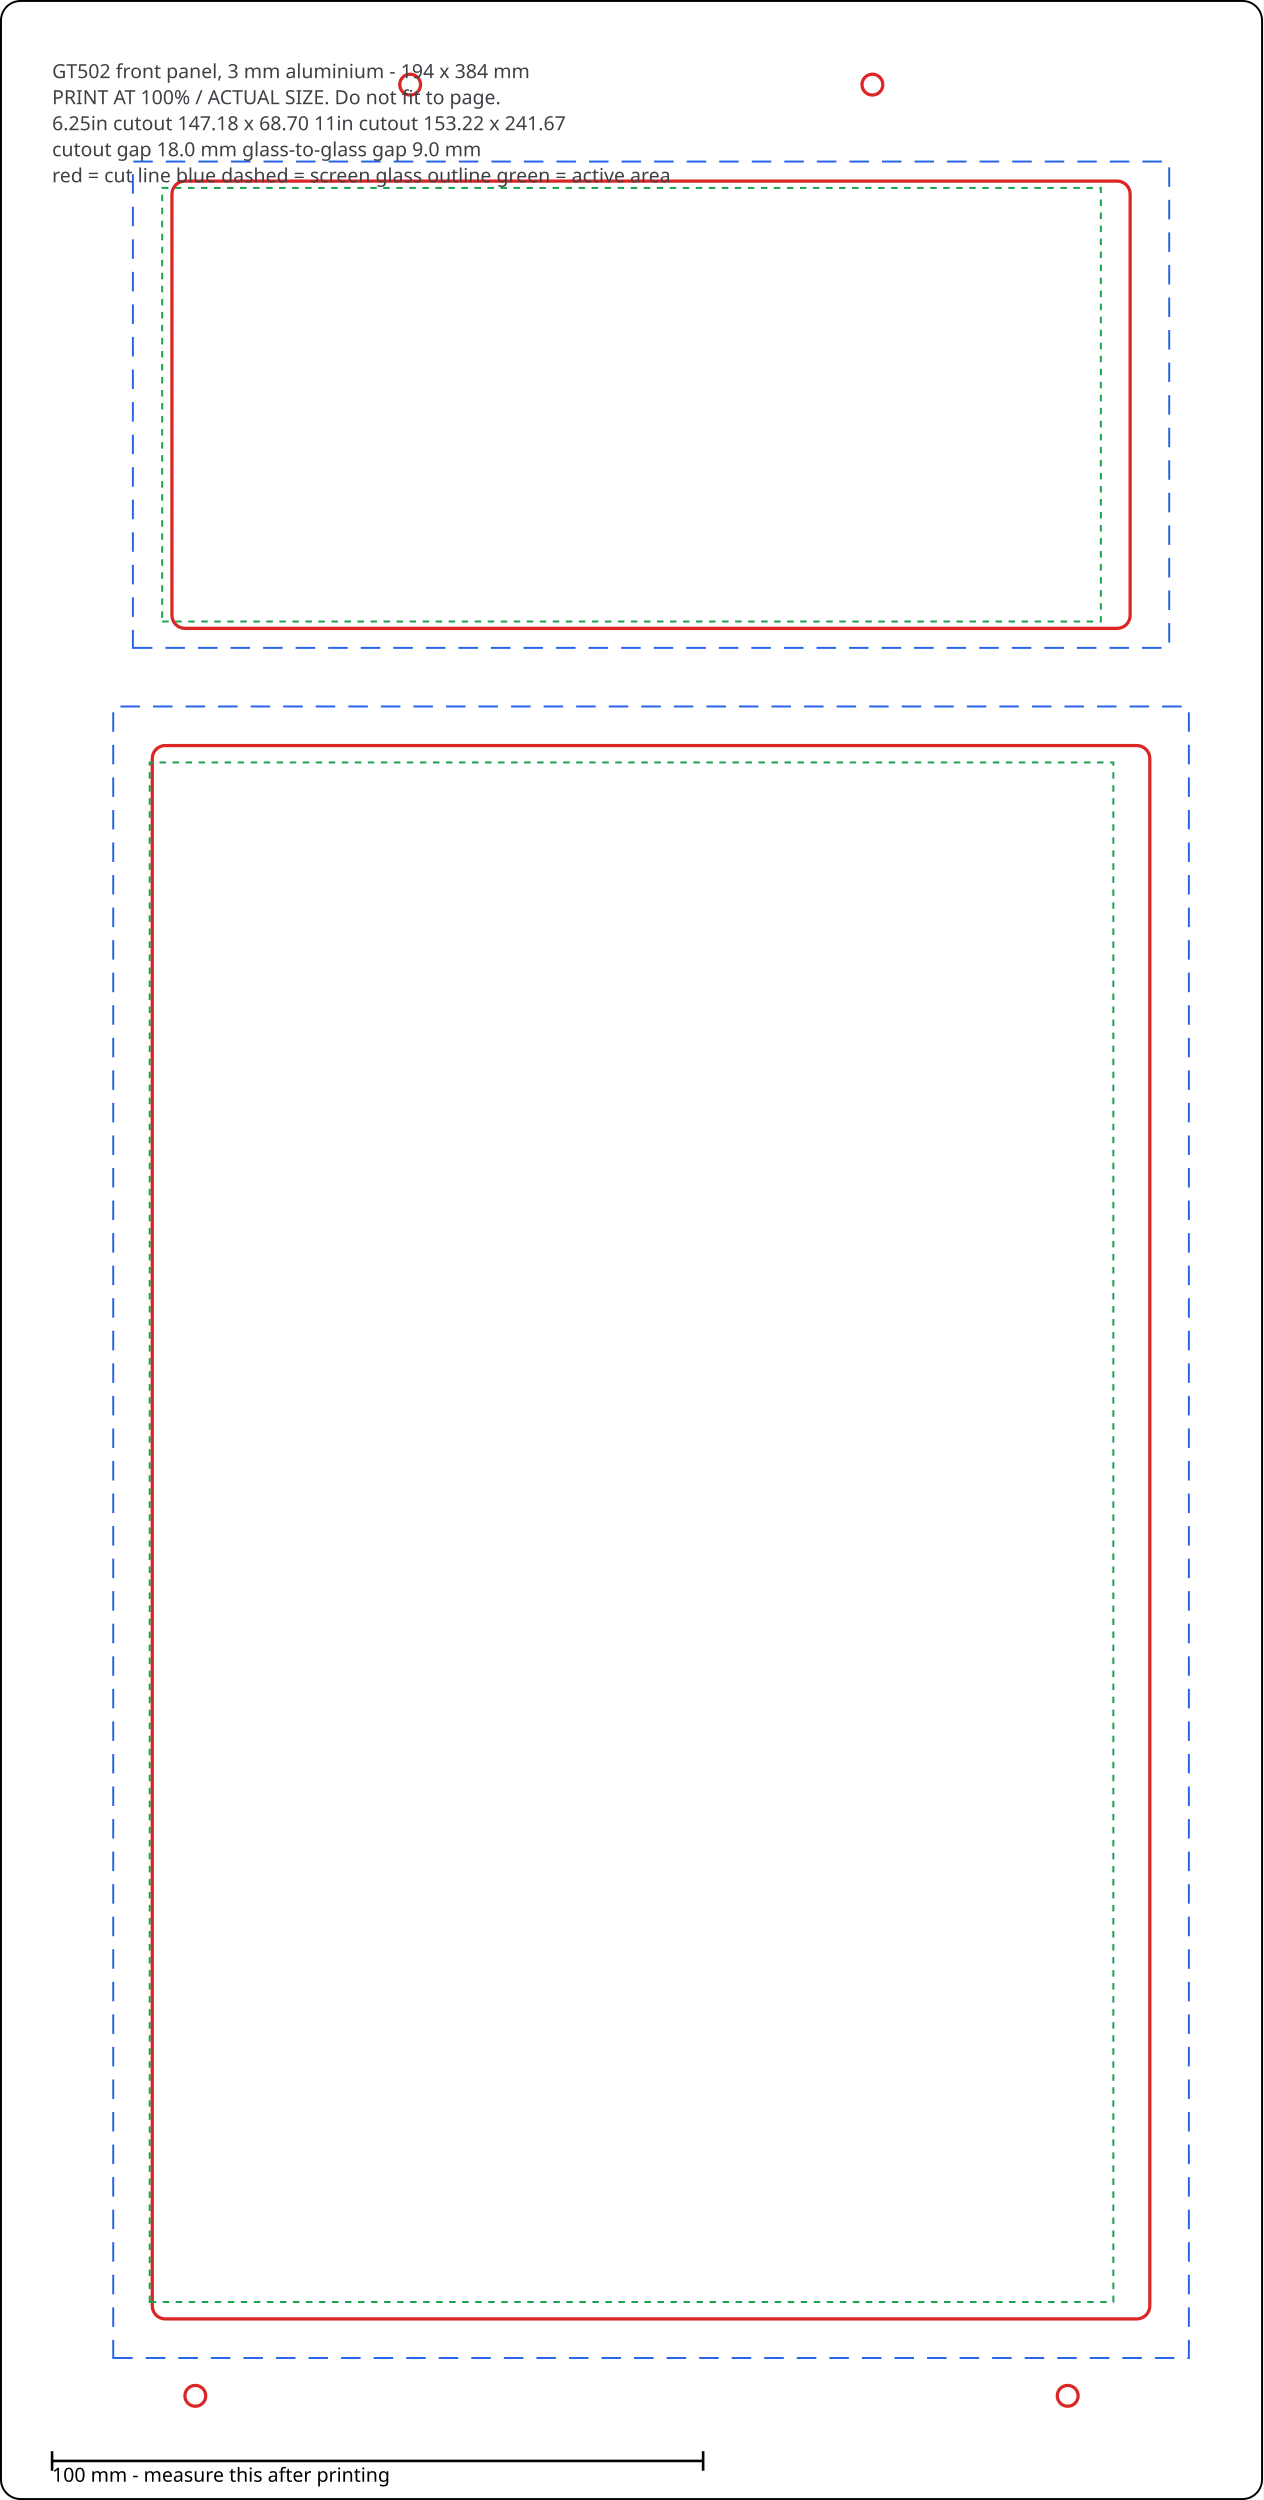
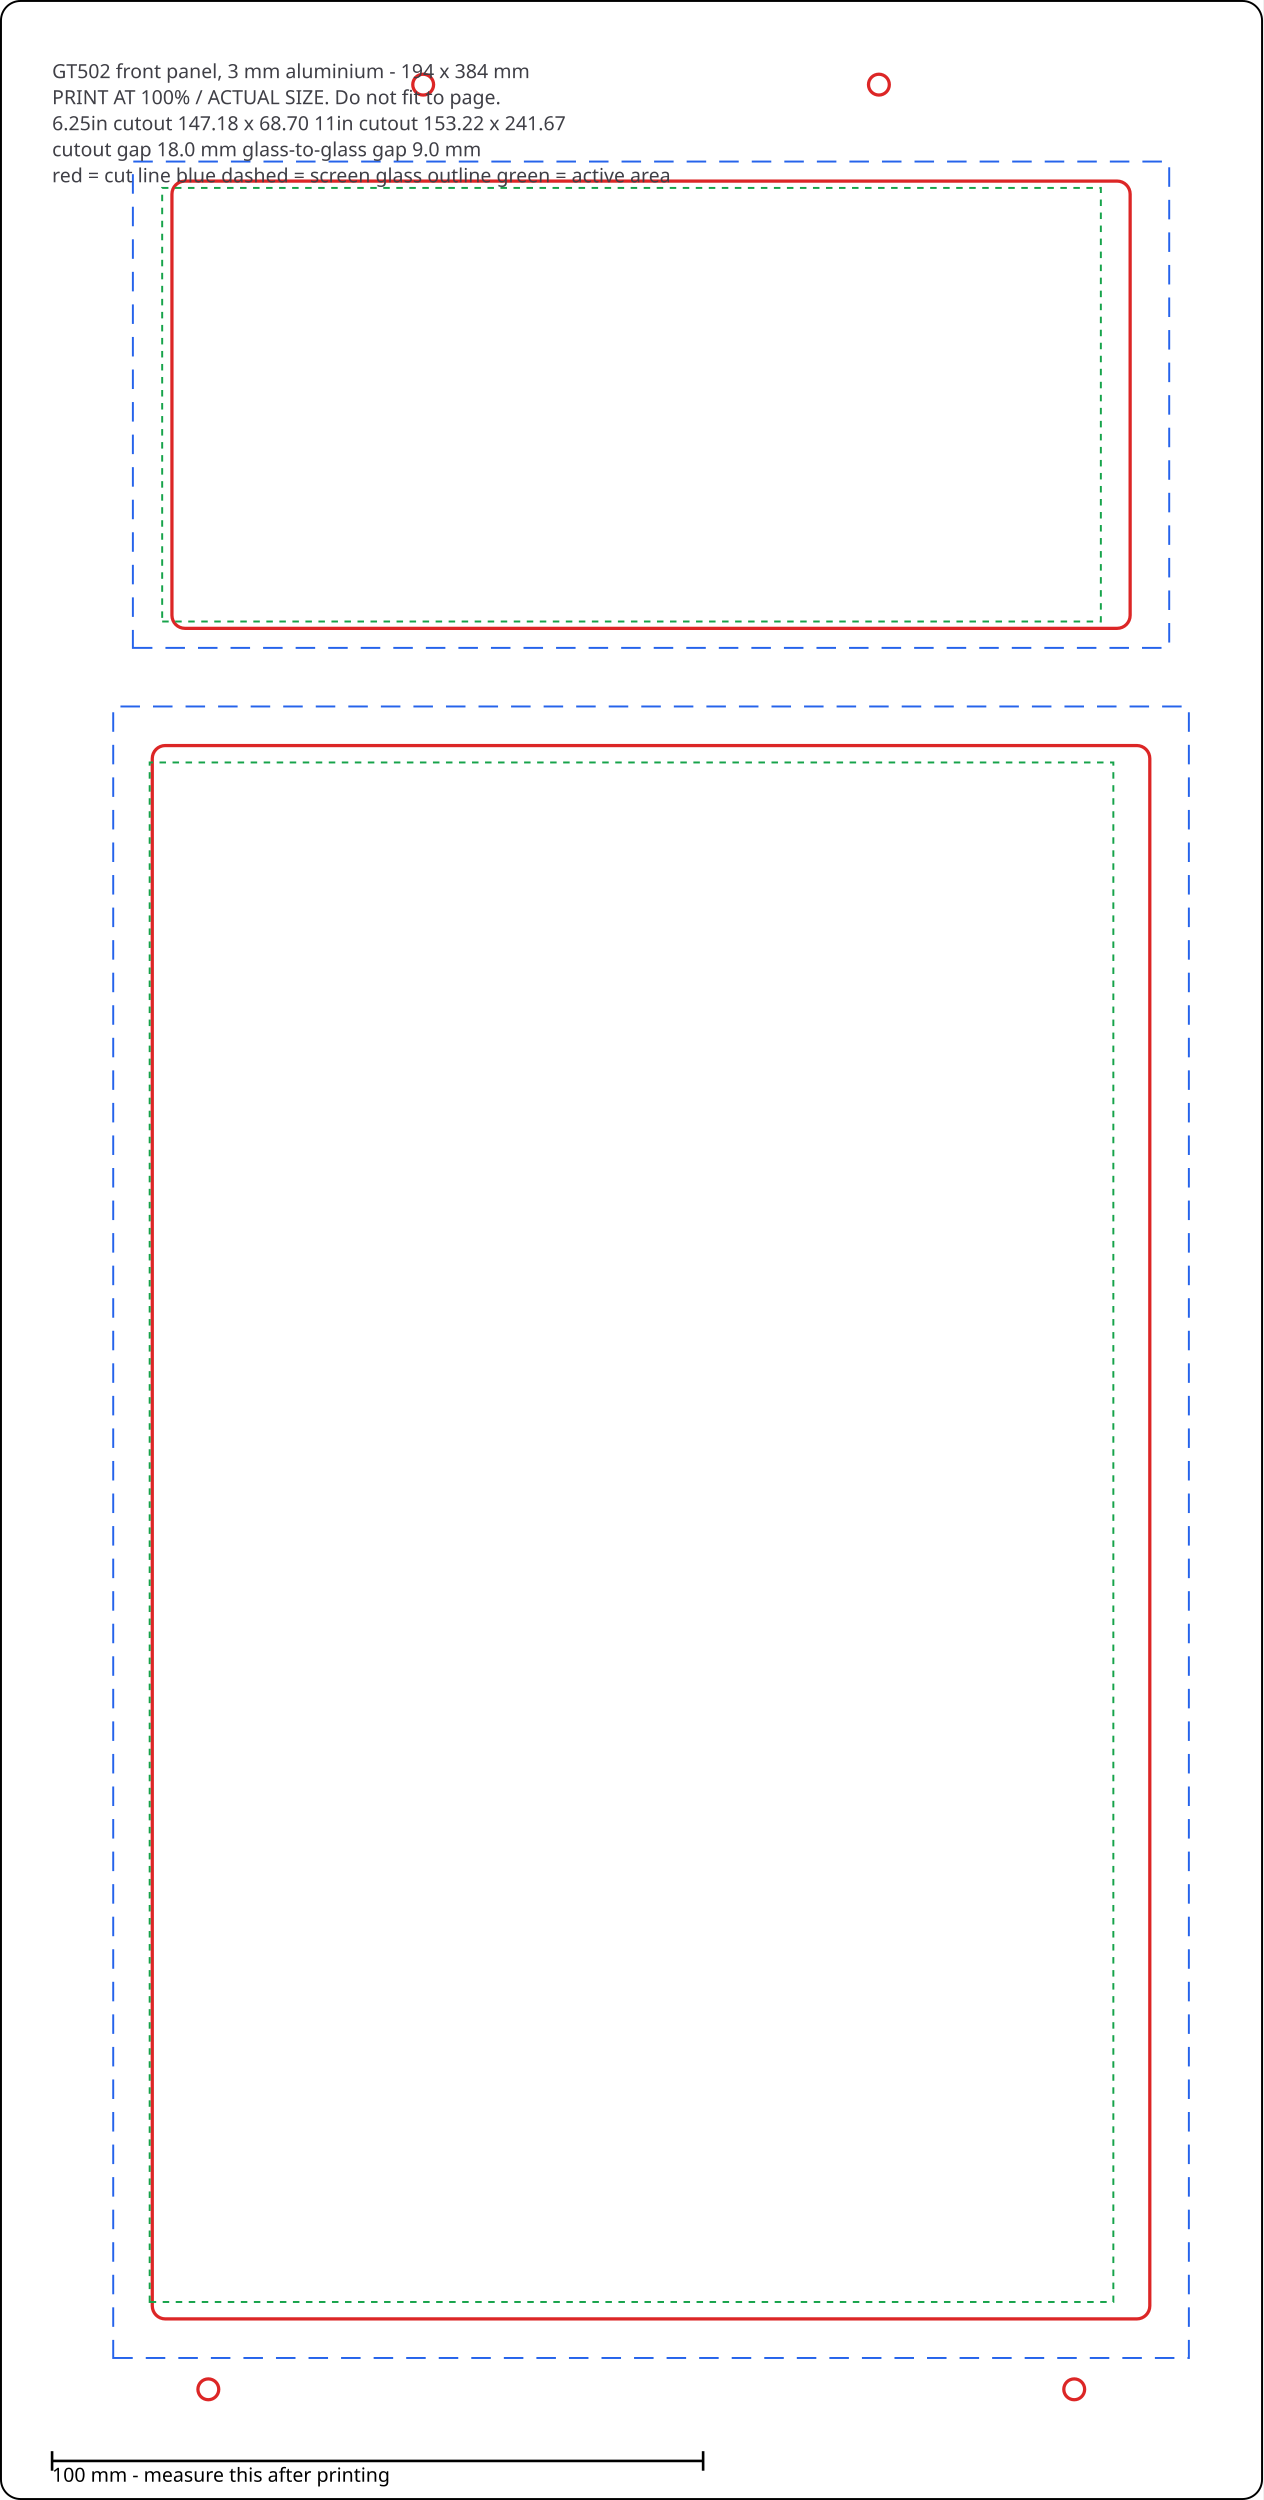
<svg xmlns="http://www.w3.org/2000/svg" width="194.0mm" height="384.0mm" viewBox="0 0 194.0 384.0">
  <rect width="100%" height="100%" fill="#ffffff" />
  <g transform="scale(1,-1) translate(0,-384.0)">
    <rect x="0.15" y="0.15" width="193.7" height="383.7" rx="3.0" fill="none" stroke="#000000" stroke-width="0.3" />
    <rect x="23.390" y="27.815" width="153.220" height="241.670" rx="2.0" fill="none" stroke="#dc2626" stroke-width="0.5" />
    <rect x="26.410" y="287.485" width="147.180" height="68.700" rx="2.0" fill="none" stroke="#dc2626" stroke-width="0.5" />
-     <circle cx="63.000" cy="371.000" r="1.600" fill="none" stroke="#dc2626" stroke-width="0.5" />
-     <circle cx="134.000" cy="371.000" r="1.600" fill="none" stroke="#dc2626" stroke-width="0.5" />
-     <circle cx="30.000" cy="16.000" r="1.600" fill="none" stroke="#dc2626" stroke-width="0.5" />
-     <circle cx="164.000" cy="16.000" r="1.600" fill="none" stroke="#dc2626" stroke-width="0.5" />
+     <circle cx="65.000" cy="371.000" r="1.600" fill="none" stroke="#dc2626" stroke-width="0.5" />
+     <circle cx="135.000" cy="371.000" r="1.600" fill="none" stroke="#dc2626" stroke-width="0.5" />
+     <circle cx="32.000" cy="17.000" r="1.600" fill="none" stroke="#dc2626" stroke-width="0.5" />
+     <circle cx="165.000" cy="17.000" r="1.600" fill="none" stroke="#dc2626" stroke-width="0.5" />
    <rect x="17.390" y="21.815" width="165.220" height="253.670" fill="none" stroke="#2563eb" stroke-width="0.3" stroke-dasharray="3 2" />
    <rect x="20.410" y="284.485" width="159.180" height="74.700" fill="none" stroke="#2563eb" stroke-width="0.3" stroke-dasharray="3 2" />
    <rect x="22.990" y="30.415" width="148.020" height="236.470" fill="none" stroke="#16a34a" stroke-width="0.3" stroke-dasharray="1 1" />
    <rect x="24.910" y="288.535" width="144.180" height="66.600" fill="none" stroke="#16a34a" stroke-width="0.3" stroke-dasharray="1 1" />
    <line x1="8.0" y1="6.0" x2="108.0" y2="6.0" stroke="#000" stroke-width="0.4" />
    <line x1="8.0" y1="4.5" x2="8.0" y2="7.5" stroke="#000" stroke-width="0.4" />
    <line x1="108.0" y1="4.5" x2="108.0" y2="7.5" stroke="#000" stroke-width="0.4" />
  </g>
  <text x="8.0" y="381.2" font-family="sans-serif" font-size="3">100 mm - measure this after printing</text>
  <text x="8" y="12" font-family="sans-serif" font-size="3" fill="#3f3f46">GT502 front panel, 3 mm aluminium - 194 x 384 mm</text>
  <text x="8" y="16" font-family="sans-serif" font-size="3" fill="#3f3f46">PRINT AT 100% / ACTUAL SIZE. Do not fit to page.</text>
  <text x="8" y="20" font-family="sans-serif" font-size="3" fill="#3f3f46">6.25in cutout 147.18 x 68.70   11in cutout 153.22 x 241.67</text>
  <text x="8" y="24" font-family="sans-serif" font-size="3" fill="#3f3f46">cutout gap 18.0 mm     glass-to-glass gap 9.0 mm</text>
  <text x="8" y="28" font-family="sans-serif" font-size="3" fill="#3f3f46">red = cut line   blue dashed = screen glass outline   green = active area</text>
</svg>
